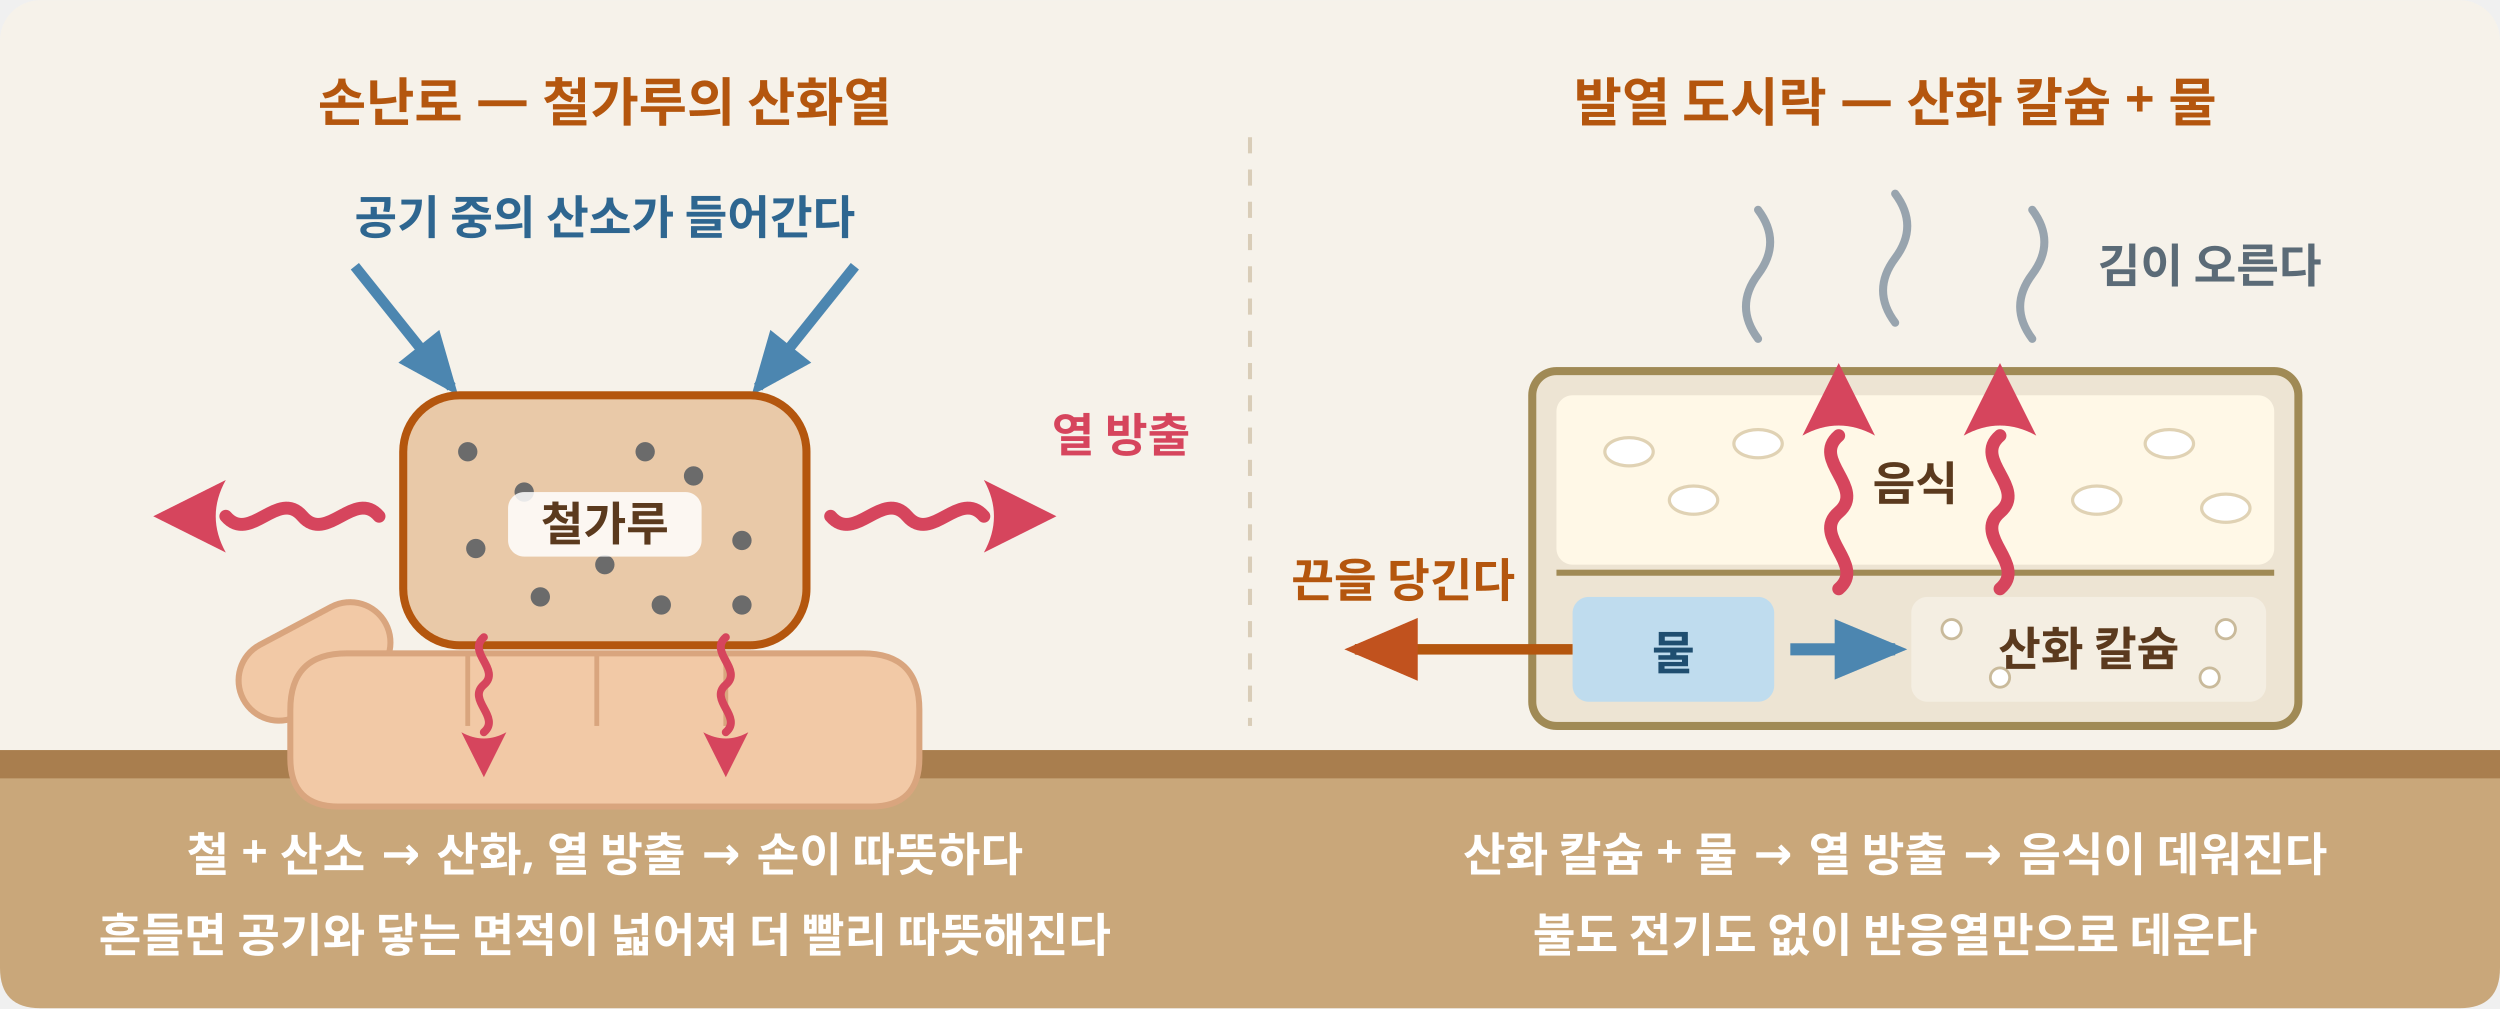
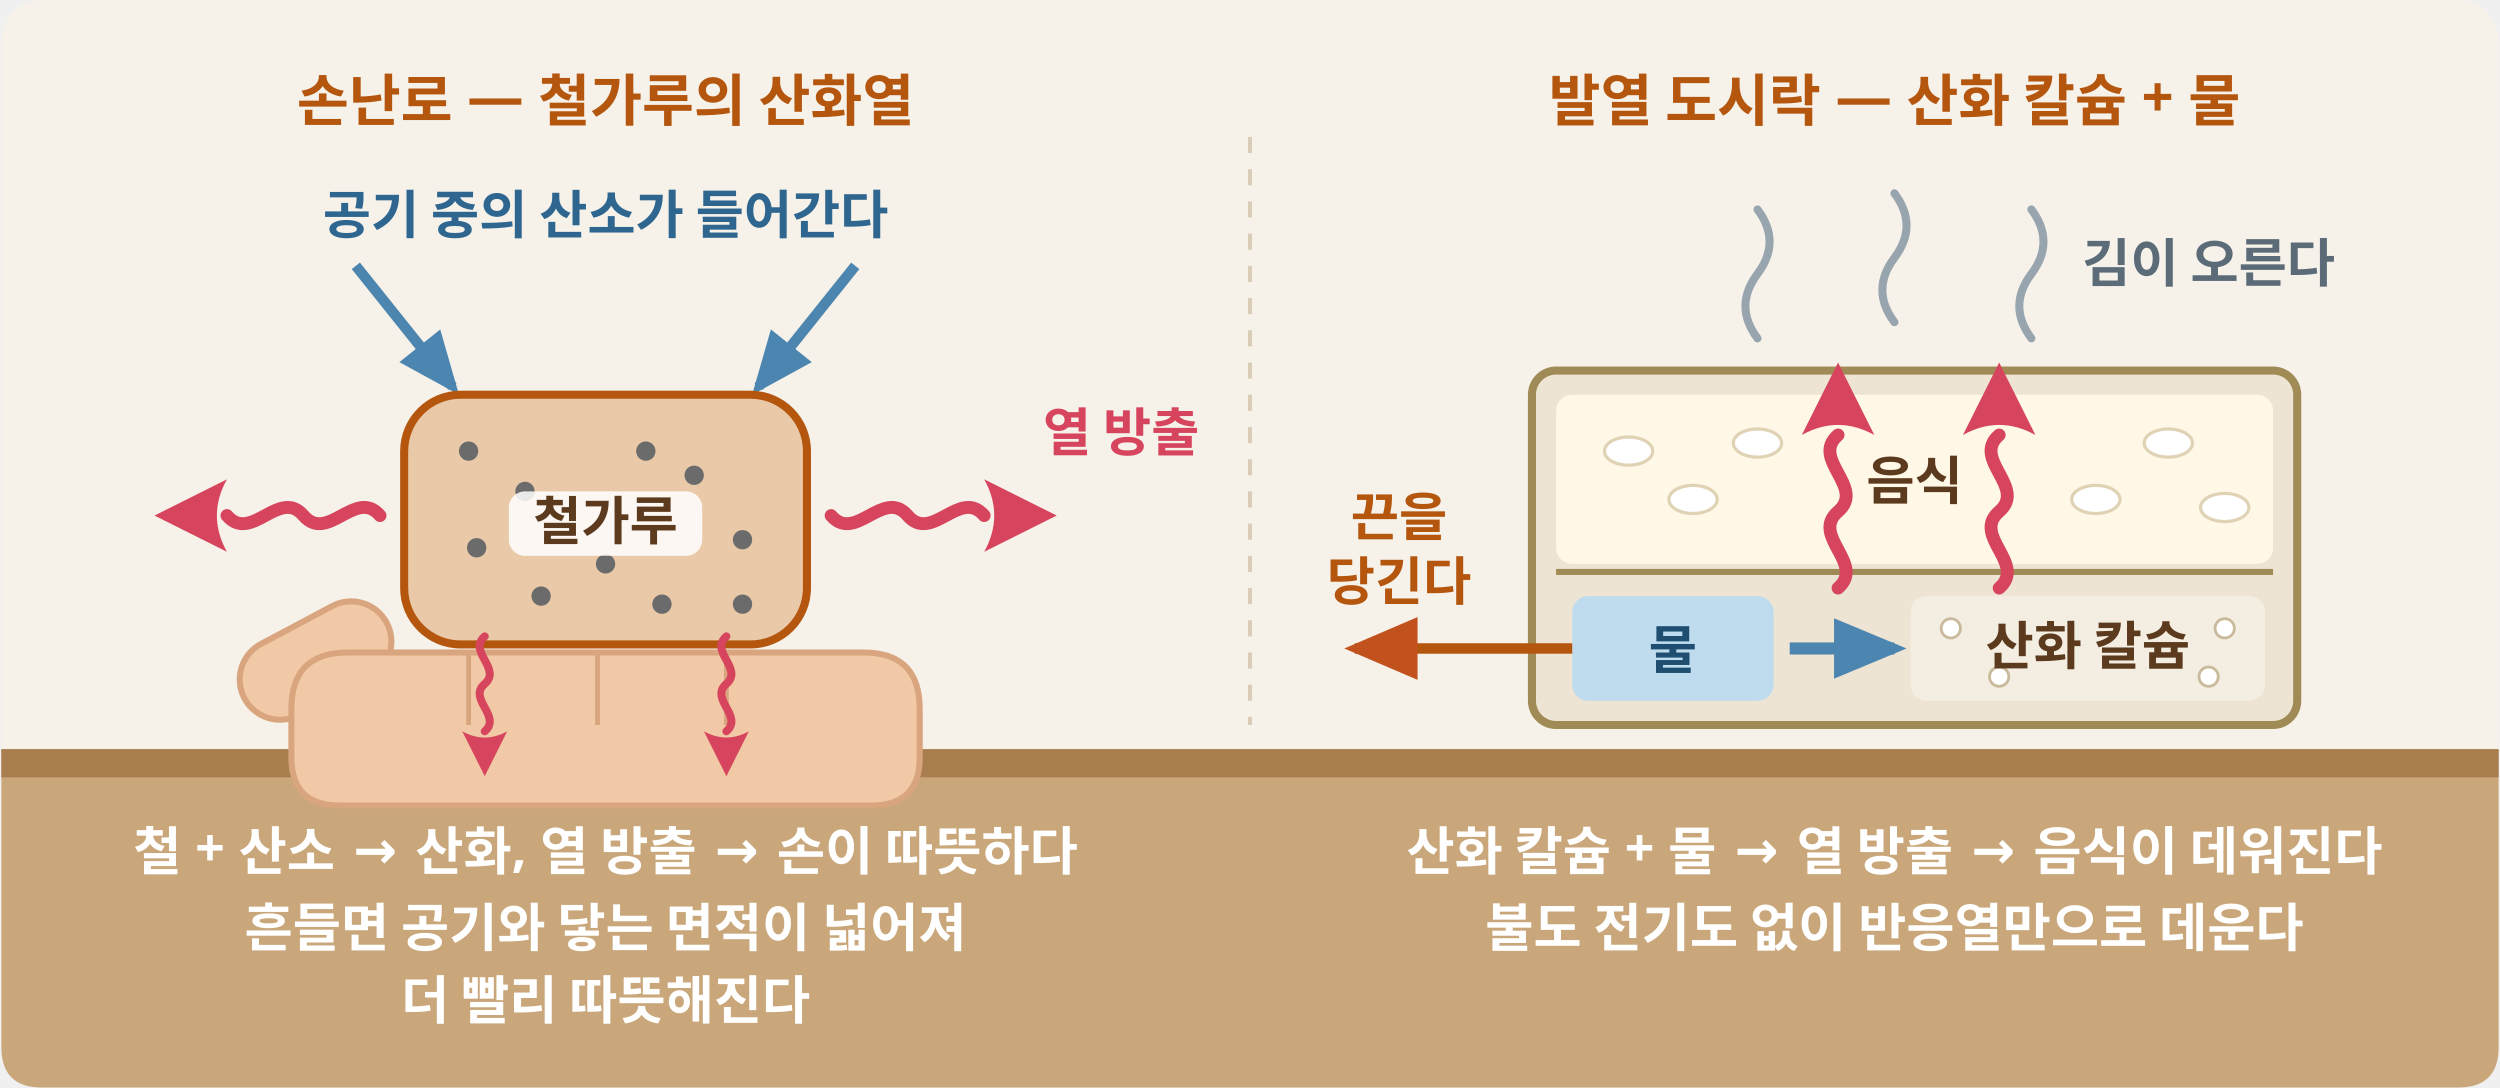
- <svg width="600" height="242" viewBox="0 0 620 250" font-family="PC Sans">
+ <svg width="600" height="261" viewBox="0 0 620 270" font-family="PC Sans">
  <defs>
    <marker id="arrB-2105-03" markerWidth="7" markerHeight="7" refX="5" refY="2.5" orient="auto">
      <path d="M0,0 L6,2.5 L0,5 Z" fill="#4C86B0" />
    </marker>
    <marker id="arrP-2105-03" markerWidth="8" markerHeight="8" refX="6" refY="3" orient="auto">
      <path d="M0,0 L7,3 L0,6 Z" fill="#C1521E" />
    </marker>
    <g id="wvHot-2105-03">
      <path d="M0,0 C7,-6 -7,-13 0,-19 C7,-25 -7,-32 0,-38" fill="none" stroke="#D6455D" stroke-width="3.2" stroke-linecap="round" />
      <path d="M0,-56 L-9,-38 Q0,-43 9,-38 Z" fill="#D6455D" />
    </g>
  </defs>
-   <rect x="0" y="0" width="620" height="250" rx="10" fill="#F6F2EA" />
-   <path d="M0,186 h620 v54 q0,10 -10,10 h-600 q-10,0 -10,-10 z" fill="#C9A77A" />
+   <rect x="0" y="0" width="620" height="270" rx="10" fill="#F6F2EA" />
+   <path d="M0,186 h620 v74 q0,10 -10,10 h-600 q-10,0 -10,-10 z" fill="#C9A77A" />
  <rect x="0" y="186" width="620" height="7" fill="#A97E4E" />
  <line x1="310" y1="34" x2="310" y2="180" stroke="#D9CDB8" stroke-width="1" stroke-dasharray="4 4" />
-   <text x="150" y="30" text-anchor="middle" font-size="13" font-weight="900" fill="#B4560E">손난로 — 철가루의 산화열</text>
-   <text x="150" y="58" text-anchor="middle" font-size="11.5" font-weight="900" fill="#2E6690">공기 중의 산소가 들어간다</text>
+   <text x="150" y="30" text-anchor="middle" font-size="14" font-weight="900" fill="#B4560E">손난로 — 철가루의 산화열</text>
+   <text x="150" y="58" text-anchor="middle" font-size="13" font-weight="900" fill="#2E6690">공기 중의 산소가 들어간다</text>
  <line x1="88" y1="66" x2="112" y2="96" stroke="#4C86B0" stroke-width="2.6" marker-end="url(#arrB-2105-03)" />
  <line x1="212" y1="66" x2="188" y2="96" stroke="#4C86B0" stroke-width="2.6" marker-end="url(#arrB-2105-03)" />
  <g transform="translate(150,162)">
    <rect x="-92" y="-8" width="40" height="20" rx="10" transform="rotate(-28 -72 2)" fill="#F2C9A6" stroke="#D9A57E" stroke-width="1.5" />
    <path d="M-64,0 h128 q14,0 14,14 v12 q0,12 -12,12 h-132 q-12,0 -12,-12 v-12 q0,-14 14,-14 z" fill="#F2C9A6" stroke="#D9A57E" stroke-width="1.5" />
    <path d="M-34,0 v18 M-2,0 v18 M30,0 v18" stroke="#D9A57E" stroke-width="1.2" />
  </g>
  <rect x="100" y="98" width="100" height="62" rx="14" fill="#E9C9A8" stroke="#B4560E" stroke-width="2" />
  <g fill="#6B6B6B">
    <circle cx="116" cy="112" r="2.4" />
    <circle cx="130" cy="122" r="2.4" />
    <circle cx="118" cy="136" r="2.4" />
    <circle cx="134" cy="148" r="2.4" />
    <circle cx="150" cy="140" r="2.4" />
    <circle cx="164" cy="150" r="2.4" />
    <circle cx="172" cy="118" r="2.4" />
    <circle cx="184" cy="134" r="2.4" />
    <circle cx="160" cy="112" r="2.4" />
    <circle cx="184" cy="150" r="2.4" />
  </g>
  <rect x="126" y="122" width="48" height="16" rx="4" fill="#fff" fill-opacity="0.85" />
-   <text x="150" y="134" text-anchor="middle" font-size="11.5" font-weight="900" fill="#5B3A1E">철가루</text>
+   <text x="150" y="134" text-anchor="middle" font-size="13" font-weight="900" fill="#5B3A1E">철가루</text>
  <use href="#wvHot-2105-03" transform="translate(94,128) rotate(-90)" />
  <use href="#wvHot-2105-03" transform="translate(206,128) rotate(90)" />
  <use href="#wvHot-2105-03" transform="translate(120,158) rotate(180) scale(0.62)" />
  <use href="#wvHot-2105-03" transform="translate(180,158) rotate(180) scale(0.62)" />
-   <text x="278" y="112" text-anchor="middle" font-size="11.5" font-weight="900" fill="#D6455D">열 방출</text>
-   <text x="150" y="216" text-anchor="middle" font-size="11.5" font-weight="800" fill="#fff">철 + 산소 → 산화, 열 방출 → 손이 따뜻하다</text>
-   <text x="150" y="236" text-anchor="middle" font-size="11.5" font-weight="700" fill="#fff">흔들면 공기와 닿는 면적이 넓어져 더 빨리 따뜻해진다</text>
-   <text x="470" y="30" text-anchor="middle" font-size="13" font-weight="900" fill="#B4560E">발열 도시락 — 산화 칼슘 + 물</text>
+   <text x="278" y="112" text-anchor="middle" font-size="13" font-weight="900" fill="#D6455D">열 방출</text>
+   <text x="150" y="216" text-anchor="middle" font-size="13" font-weight="800" fill="#fff">철 + 산소 → 산화, 열 방출 → 손이 따뜻하다</text>
+   <text x="150" y="235" text-anchor="middle" font-size="13" font-weight="700" fill="#fff">흔들면 공기와 닿는 면적이 넓어져</text>
+   <text x="150" y="253" text-anchor="middle" font-size="13" font-weight="700" fill="#fff">더 빨리 따뜻해진다</text>
+   <text x="470" y="30" text-anchor="middle" font-size="14" font-weight="900" fill="#B4560E">발열 도시락 — 산화 칼슘 + 물</text>
  <g stroke="#98A4AE" stroke-width="2" fill="none" stroke-linecap="round">
    <path d="M436,84 q-6,-8 0,-16 q6,-8 0,-16" />
    <path d="M470,80 q-6,-8 0,-16 q6,-8 0,-16" />
    <path d="M504,84 q-6,-8 0,-16 q6,-8 0,-16" />
  </g>
-   <text x="548" y="70" text-anchor="middle" font-size="11.5" font-weight="800" fill="#5B6B77">김이 오른다</text>
+   <text x="548" y="70" text-anchor="middle" font-size="13" font-weight="800" fill="#5B6B77">김이 오른다</text>
  <rect x="380" y="92" width="190" height="88" rx="6" fill="#EDE4D3" stroke="#A08A55" stroke-width="2" />
  <rect x="386" y="98" width="178" height="42" rx="4" fill="#FFF8E7" />
  <g fill="#fff" stroke="#E0D2B4" stroke-width="0.8">
    <ellipse cx="404" cy="112" rx="6" ry="3.5" />
    <ellipse cx="420" cy="124" rx="6" ry="3.5" />
    <ellipse cx="436" cy="110" rx="6" ry="3.5" />
    <ellipse cx="520" cy="124" rx="6" ry="3.5" />
    <ellipse cx="538" cy="110" rx="6" ry="3.5" />
    <ellipse cx="552" cy="126" rx="6" ry="3.5" />
  </g>
-   <text x="475" y="124" text-anchor="middle" font-size="11.5" font-weight="900" fill="#5B3A1E">음식</text>
+   <text x="475" y="124" text-anchor="middle" font-size="13" font-weight="900" fill="#5B3A1E">음식</text>
  <line x1="386" y1="142" x2="564" y2="142" stroke="#A08A55" stroke-width="1.5" />
  <rect x="390" y="148" width="50" height="26" rx="4" fill="#BFDCEE" />
-   <text x="415" y="166" text-anchor="middle" font-size="11.5" font-weight="900" fill="#1F4E70">물</text>
+   <text x="415" y="166" text-anchor="middle" font-size="13" font-weight="900" fill="#1F4E70">물</text>
  <line x1="444" y1="161" x2="470" y2="161" stroke="#4C86B0" stroke-width="3" marker-end="url(#arrB-2105-03)" />
  <rect x="474" y="148" width="88" height="26" rx="4" fill="#F4EEE2" />
  <g fill="#fff" stroke="#C9BA9B" stroke-width="0.7">
    <circle cx="484" cy="156" r="2.4" />
    <circle cx="496" cy="168" r="2.4" />
    <circle cx="552" cy="156" r="2.4" />
    <circle cx="548" cy="168" r="2.4" />
  </g>
-   <text x="518" y="165" text-anchor="middle" font-size="11.5" font-weight="900" fill="#5B3A1E">산화 칼슘</text>
+   <text x="518" y="165" text-anchor="middle" font-size="13" font-weight="900" fill="#5B3A1E">산화 칼슘</text>
  <line x1="390" y1="161" x2="336" y2="161" stroke="#B4560E" stroke-width="2.6" marker-end="url(#arrP-2105-03)" />
-   <text x="348" y="148" text-anchor="middle" font-size="11.5" font-weight="900" fill="#B4560E">끈을 당긴다</text>
+   <text x="347" y="133" text-anchor="middle" font-size="13" font-weight="900" fill="#B4560E">끈을</text>
+   <text x="347" y="149" text-anchor="middle" font-size="13" font-weight="900" fill="#B4560E">당긴다</text>
  <use href="#wvHot-2105-03" transform="translate(456,146) rotate(0)" />
  <use href="#wvHot-2105-03" transform="translate(496,146) rotate(0)" />
-   <text x="470" y="216" text-anchor="middle" font-size="11.5" font-weight="800" fill="#fff">산화 칼슘 + 물 → 열 방출 → 음식이 데워진다</text>
-   <text x="470" y="236" text-anchor="middle" font-size="11.5" font-weight="700" fill="#fff">불도 전기도 없이 반응열만으로 데운다</text>
+   <text x="470" y="216" text-anchor="middle" font-size="13" font-weight="800" fill="#fff">산화 칼슘 + 물 → 열 방출 → 음식이 데워진다</text>
+   <text x="470" y="235" text-anchor="middle" font-size="13" font-weight="700" fill="#fff">불도 전기도 없이 반응열만으로 데운다</text>
</svg>
